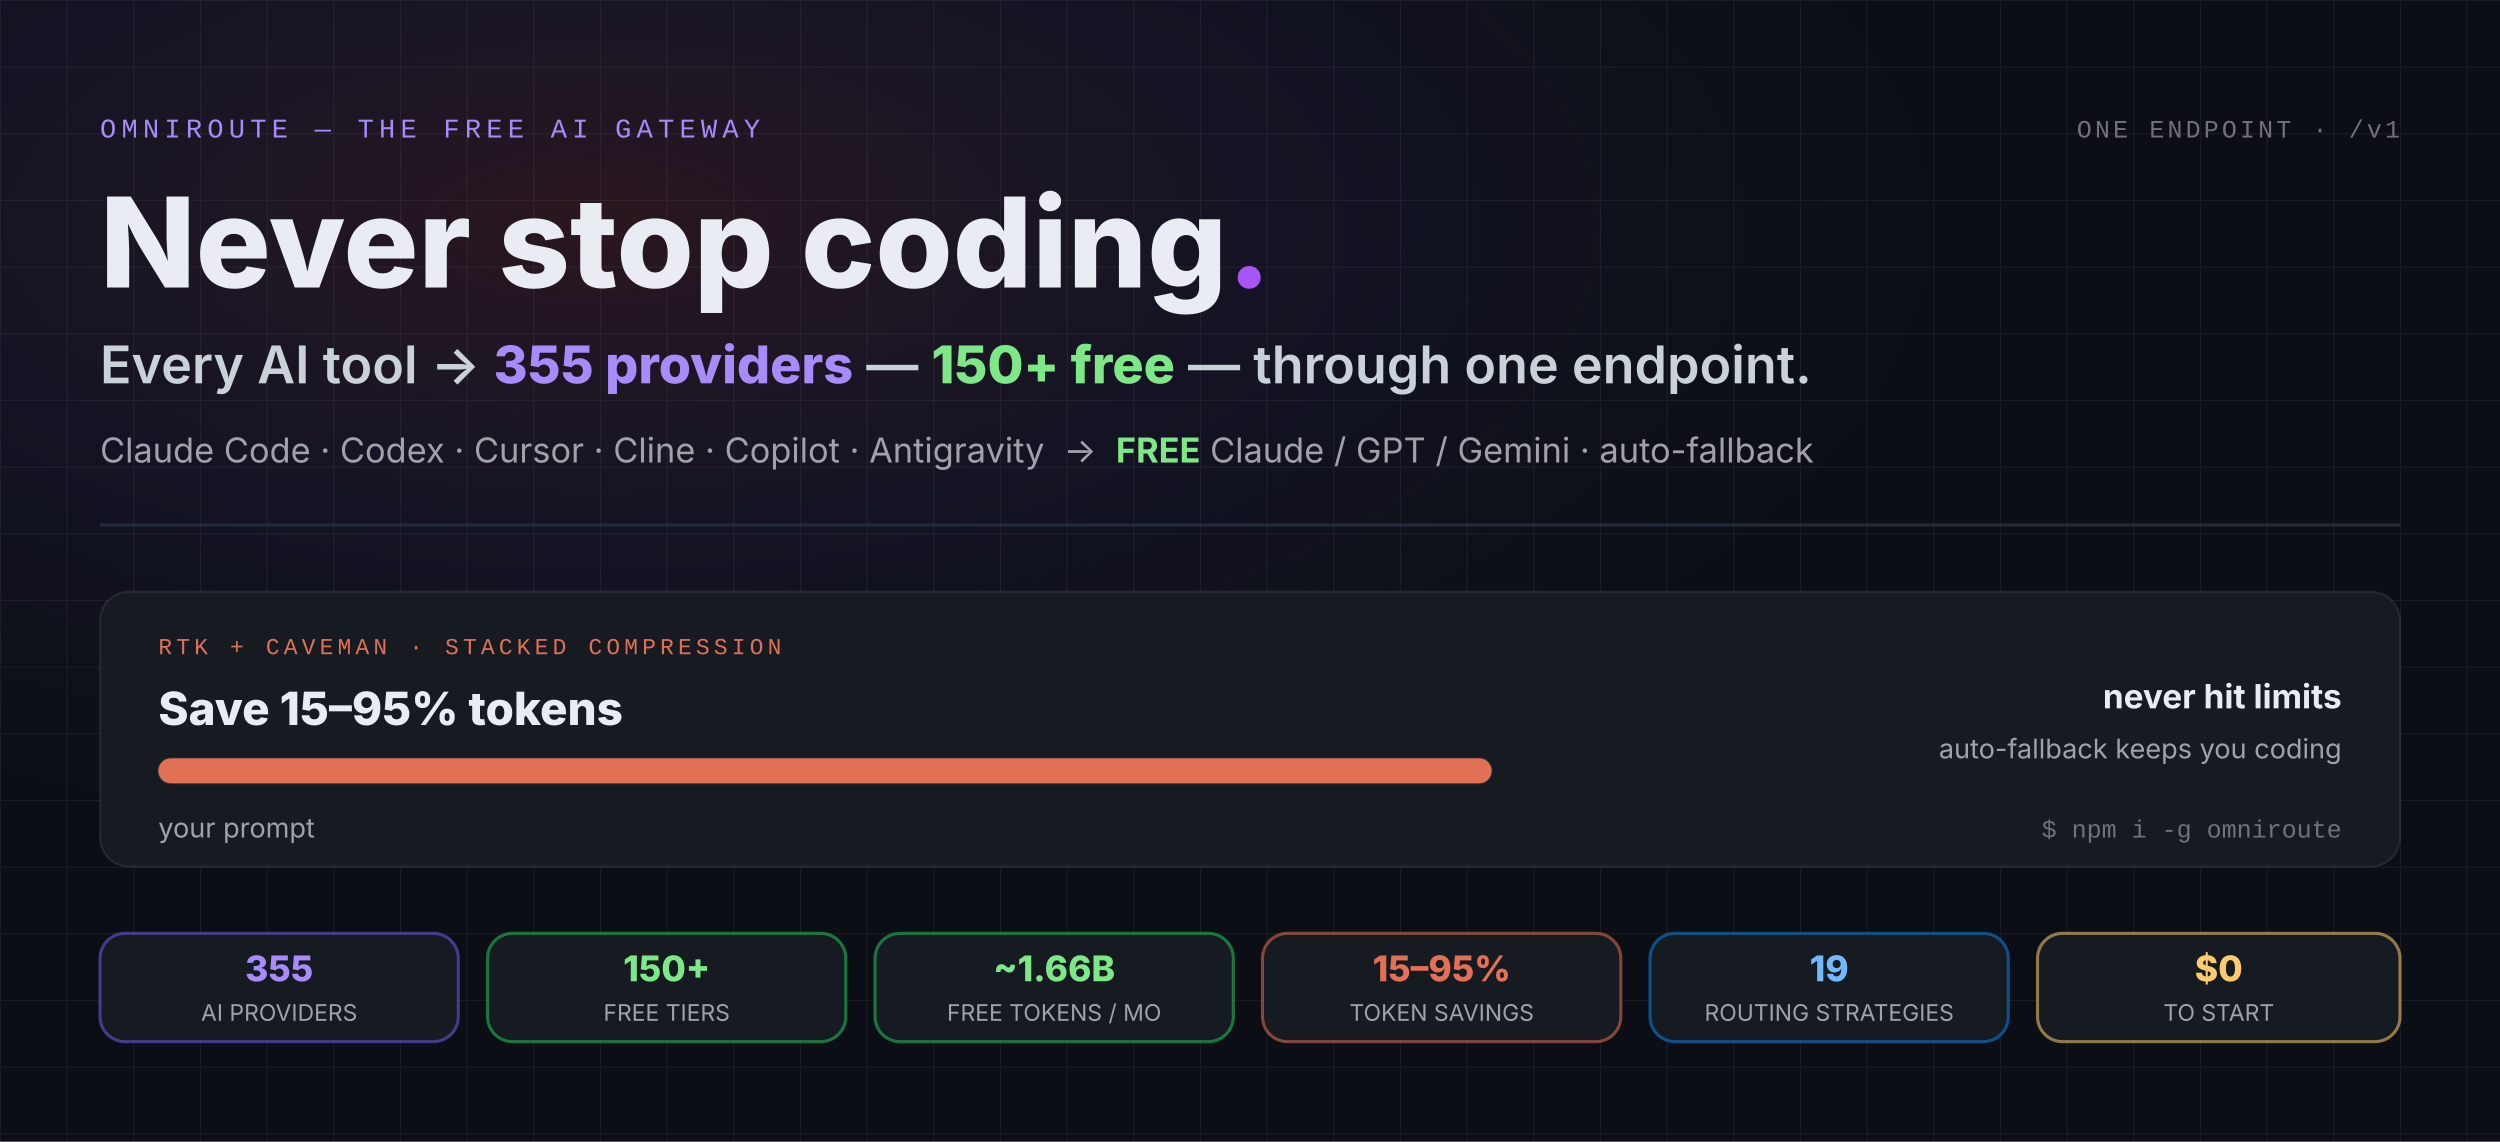
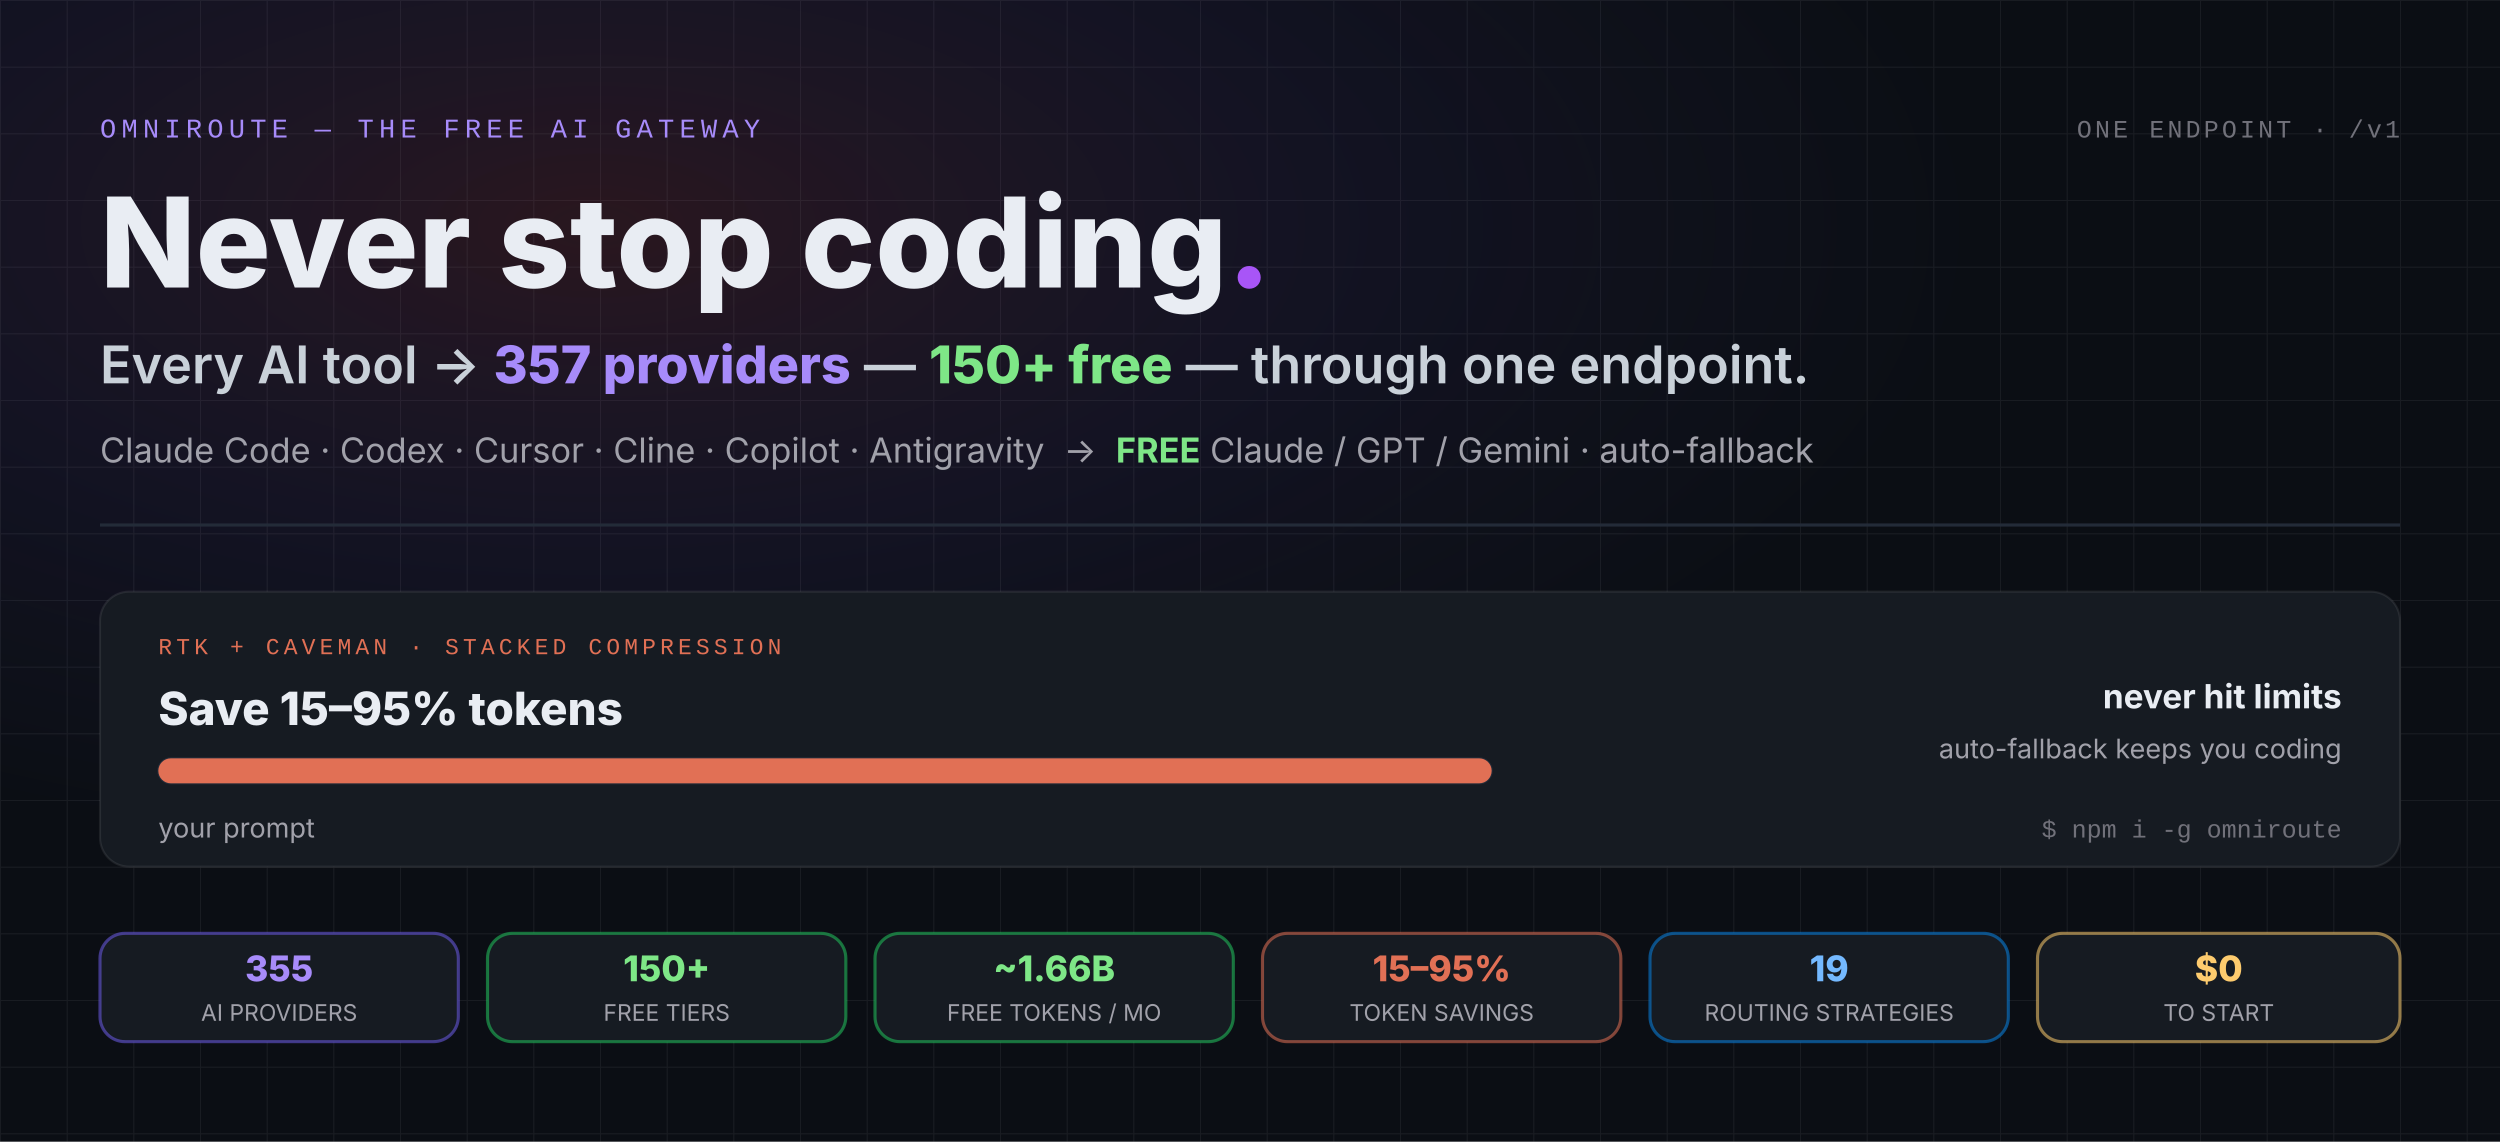
- <svg xmlns="http://www.w3.org/2000/svg" viewBox="0 0 1200 548" role="img" aria-label="OmniRoute hero: Never stop coding. Every AI tool to 355 providers — 150+ free — through one endpoint. Claude Code, Codex, Cursor, Cline, Copilot and Antigravity into free Claude, GPT and Gemini with auto-fallback. RTK + Caveman stacked compression saves 15 to 95 percent of tokens — about 89 percent average on tool-heavy sessions — so you never hit limits. Stats: 355 AI providers, 150+ free tiers, about 1.66B free tokens per month, 15 to 95 percent token savings, 19 routing strategies, zero dollars to start.">
+ <svg xmlns="http://www.w3.org/2000/svg" viewBox="0 0 1200 548" role="img" aria-label="OmniRoute hero: Never stop coding. Every AI tool to 357 providers — 150+ free — through one endpoint. Claude Code, Codex, Cursor, Cline, Copilot and Antigravity into free Claude, GPT and Gemini with auto-fallback. RTK + Caveman stacked compression saves 15 to 95 percent of tokens — about 89 percent average on tool-heavy sessions — so you never hit limits. Stats: 357 AI providers, 150+ free tiers, about 1.66B free tokens per month, 15 to 95 percent token savings, 19 routing strategies, zero dollars to start.">
  <defs>
    <pattern id="gridPaperH" width="32" height="32" patternUnits="userSpaceOnUse">
      <path d="M 32 0 L 0 0 0 32" fill="none" stroke="#ffffff" stroke-opacity="0.06" stroke-width="1" />
    </pattern>
    <radialGradient id="bgGlowH" cx="24%" cy="20%" r="55%">
      <stop offset="0%" stop-color="#e54d5e" stop-opacity="0.14" />
      <stop offset="55%" stop-color="#8b5cf6" stop-opacity="0.06" />
      <stop offset="100%" stop-color="#6366f1" stop-opacity="0" />
    </radialGradient>
    <linearGradient id="gradBrandH" x1="0" y1="0" x2="1" y2="1">
      <stop offset="0%" stop-color="#e54d5e" />
      <stop offset="100%" stop-color="#a855f7" />
    </linearGradient>
    <path id="dividerPathH" d="M 48,252 L 1152,252" />
  </defs>
  <rect width="1200" height="548" fill="#0b0e14" />
  <rect width="1200" height="548" fill="url(#gridPaperH)" />
  <rect width="1200" height="548" fill="url(#bgGlowH)" />
  <text x="48" y="66" font-family="Consolas, 'Courier New', monospace" font-size="13" letter-spacing="2.5" fill="#a78bfa">OMNIROUTE — THE FREE AI GATEWAY</text>
  <text x="1152" y="66" text-anchor="end" font-family="Consolas, 'Courier New', monospace" font-size="12" letter-spacing="1.5" fill="#71717a">ONE ENDPOINT · /v1</text>
  <text x="48" y="138" font-family="Inter, 'Segoe UI', Arial, Helvetica, system-ui, sans-serif" font-size="60" font-weight="800" fill="#e9edf3">Never stop coding<tspan fill="#a855f7">.</tspan>
  </text>
-   <text x="48" y="184" font-family="Inter, 'Segoe UI', Arial, Helvetica, system-ui, sans-serif" font-size="25" font-weight="600" fill="#c9d1d9">Every AI tool → <tspan fill="#a78bfa" font-weight="800">355 providers</tspan> — <tspan fill="#7ee787" font-weight="800">150+ free</tspan> — through one endpoint.</text>
+   <text x="48" y="184" font-family="Inter, 'Segoe UI', Arial, Helvetica, system-ui, sans-serif" font-size="25" font-weight="600" fill="#c9d1d9">Every AI tool → <tspan fill="#a78bfa" font-weight="800">357 providers</tspan> — <tspan fill="#7ee787" font-weight="800">150+ free</tspan> — through one endpoint.</text>
  <text x="48" y="222" font-family="Inter, 'Segoe UI', Arial, Helvetica, system-ui, sans-serif" font-size="16.5" fill="#a1a1aa">Claude Code · Codex · Cursor · Cline · Copilot · Antigravity  →  <tspan fill="#7ee787" font-weight="700">FREE</tspan> Claude / GPT / Gemini · auto-fallback</text>
  <line x1="48" y1="252" x2="1152" y2="252" stroke="#232b38" stroke-width="1.5" />
  <circle r="4" fill="url(#gradBrandH)" opacity="0">
    <animateMotion dur="6s" repeatCount="indefinite" keyPoints="0;1" keyTimes="0;1" calcMode="linear">
      <mpath href="#dividerPathH" />
    </animateMotion>
    <animate attributeName="opacity" values="0;0.9;0.9;0" keyTimes="0;0.08;0.6;0.75" dur="6s" repeatCount="indefinite" />
  </circle>
  <g>
    <rect x="48" y="284" width="1104" height="132" rx="14" fill="#161b22" stroke="#ffffff" stroke-opacity="0.08" stroke-width="1" />
    <text x="76" y="314" font-family="Consolas, 'Courier New', monospace" font-size="11" letter-spacing="2" fill="#e17055">RTK + CAVEMAN · STACKED COMPRESSION</text>
    <text x="76" y="348" font-family="Inter, 'Segoe UI', Arial, Helvetica, system-ui, sans-serif" font-size="22" font-weight="800" fill="#e9edf3">Save 15–95% tokens</text>
    <rect x="76" y="364" width="640" height="12" rx="6" fill="#0b0e14" stroke="#232b38" stroke-width="1" />
    <rect x="76" y="364" width="640" height="12" rx="6" fill="#e17055">
      <animate attributeName="width" values="640;640;70;70;640" keyTimes="0;0.12;0.5;0.88;1" dur="8s" repeatCount="indefinite" calcMode="spline" keySplines="0.4 0 0.2 1;0.4 0 0.2 1;0.4 0 0.2 1;0.4 0 0.2 1" />
    </rect>
    <text x="76" y="402" font-family="Inter, 'Segoe UI', Arial, Helvetica, system-ui, sans-serif" font-size="13" fill="#a1a1aa">your prompt
      <animate attributeName="opacity" values="1;1;0;0;1" keyTimes="0;0.12;0.35;0.88;1" dur="8s" repeatCount="indefinite" calcMode="discrete" />
    </text>
    <text x="76" y="402" font-family="Inter, 'Segoe UI', Arial, Helvetica, system-ui, sans-serif" font-size="13" font-weight="700" fill="#e17055" opacity="0">−89% avg on tool-heavy sessions
      <animate attributeName="opacity" values="0;0;1;1;0" keyTimes="0;0.35;0.36;0.88;1" dur="8s" repeatCount="indefinite" calcMode="discrete" />
    </text>
    <text x="1124" y="340" text-anchor="end" font-family="Inter, 'Segoe UI', Arial, Helvetica, system-ui, sans-serif" font-size="16" font-weight="700" fill="#e9edf3">never hit limits</text>
    <text x="1124" y="364" text-anchor="end" font-family="Inter, 'Segoe UI', Arial, Helvetica, system-ui, sans-serif" font-size="13" fill="#a1a1aa">auto-fallback keeps you coding</text>
    <text x="1124" y="402" text-anchor="end" font-family="Consolas, 'Courier New', monospace" font-size="12" fill="#71717a">$ npm i -g omniroute</text>
  </g>
  <g font-family="Inter, 'Segoe UI', Arial, Helvetica, system-ui, sans-serif" text-anchor="middle">
    <rect x="48" y="448" width="172" height="52" rx="12" fill="#161b22" stroke="#6c5ce7" stroke-opacity="0.55" stroke-width="1.5" />
    <text x="134" y="471" font-size="17" font-weight="800" fill="#a78bfa">355</text>
    <text x="134" y="490" font-size="11" fill="#a1a1aa">AI PROVIDERS</text>
    <rect x="234" y="448" width="172" height="52" rx="12" fill="#161b22" stroke="#22c55e" stroke-opacity="0.55" stroke-width="1.5" />
    <text x="320" y="471" font-size="17" font-weight="800" fill="#7ee787">150+</text>
    <text x="320" y="490" font-size="11" fill="#a1a1aa">FREE TIERS</text>
    <rect x="420" y="448" width="172" height="52" rx="12" fill="#161b22" stroke="#22c55e" stroke-opacity="0.55" stroke-width="1.5" />
    <text x="506" y="471" font-size="17" font-weight="800" fill="#7ee787">~1.66B</text>
    <text x="506" y="490" font-size="11" fill="#a1a1aa">FREE TOKENS / MO</text>
    <rect x="606" y="448" width="172" height="52" rx="12" fill="#161b22" stroke="#e17055" stroke-opacity="0.55" stroke-width="1.5" />
    <text x="692" y="471" font-size="17" font-weight="800" fill="#e17055">15–95%</text>
    <text x="692" y="490" font-size="11" fill="#a1a1aa">TOKEN SAVINGS</text>
    <rect x="792" y="448" width="172" height="52" rx="12" fill="#161b22" stroke="#0984e3" stroke-opacity="0.55" stroke-width="1.5" />
    <text x="878" y="471" font-size="17" font-weight="800" fill="#74b9ff">19</text>
    <text x="878" y="490" font-size="11" fill="#a1a1aa">ROUTING STRATEGIES</text>
    <rect x="978" y="448" width="174" height="52" rx="12" fill="#161b22" stroke="#fdcb6e" stroke-opacity="0.55" stroke-width="1.5" />
    <text x="1065" y="471" font-size="17" font-weight="800" fill="#fdcb6e">$0</text>
    <text x="1065" y="490" font-size="11" fill="#a1a1aa">TO START</text>
  </g>
</svg>
